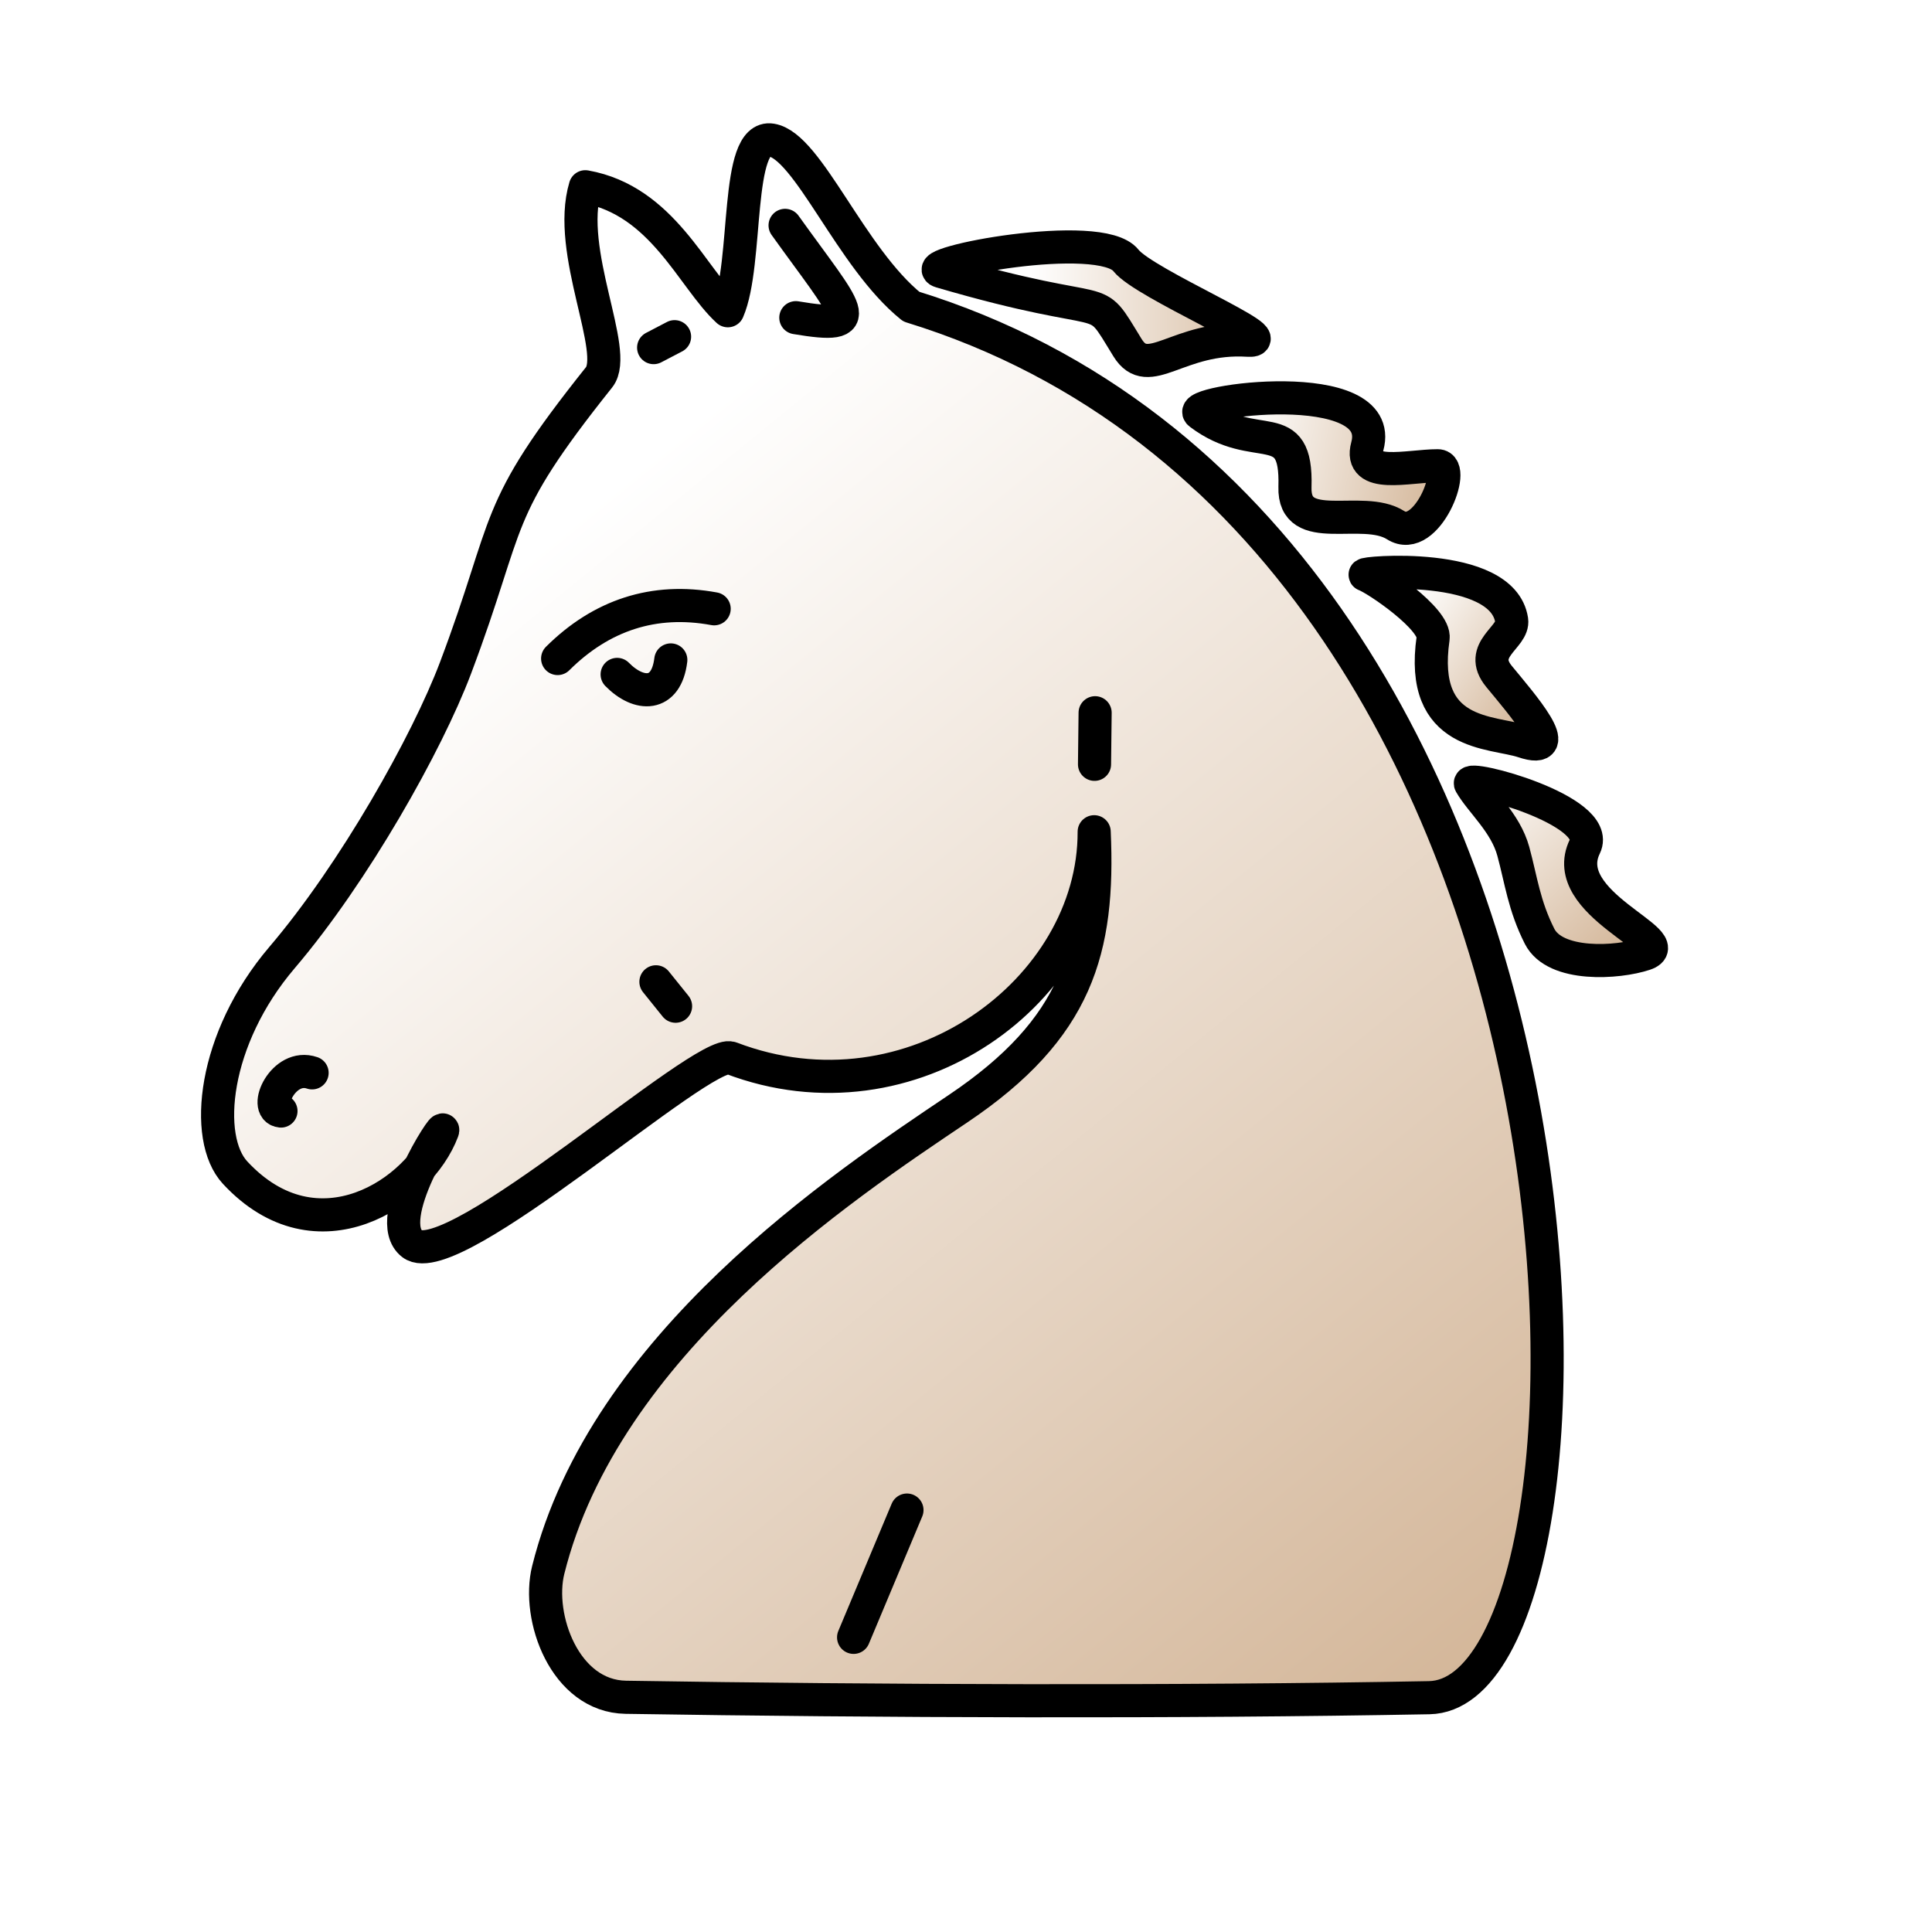
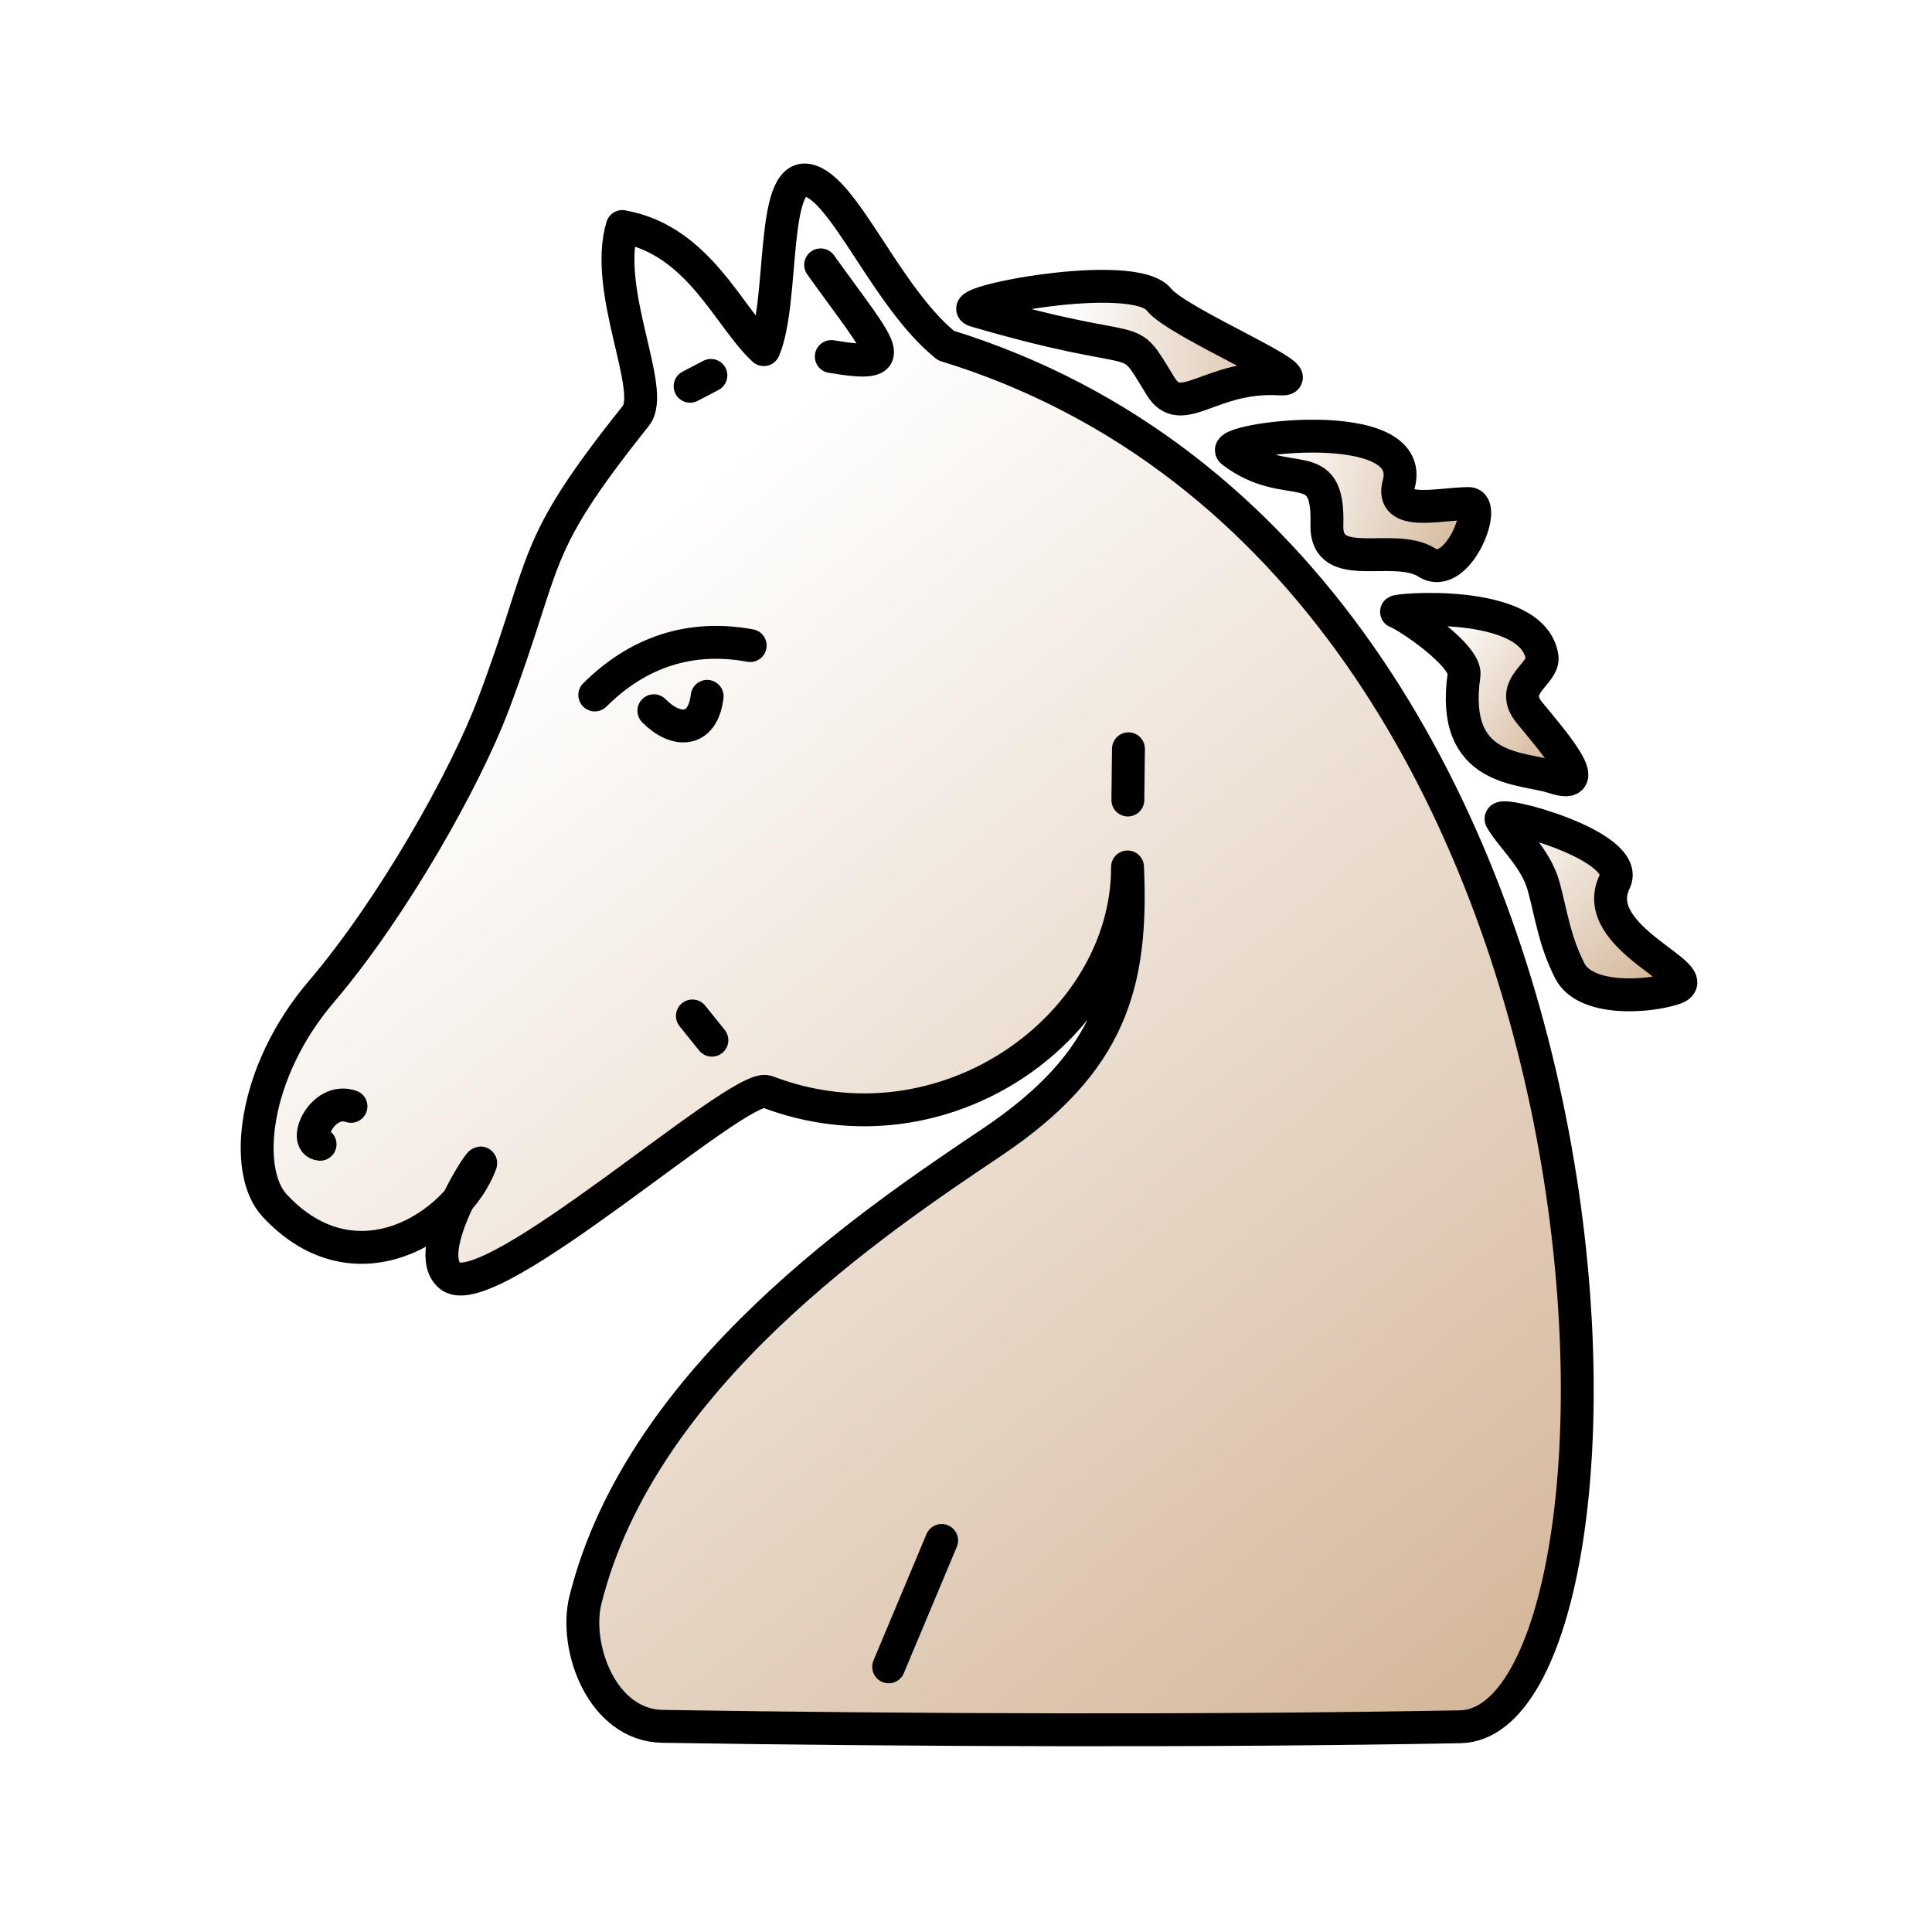
- <svg xmlns="http://www.w3.org/2000/svg" xmlns:xlink="http://www.w3.org/1999/xlink" width="700pt" height="700pt" id="svg36220" version="1.0">
+ <svg xmlns="http://www.w3.org/2000/svg" xmlns:xlink="http://www.w3.org/1999/xlink" width="700pt" height="700pt" id="svg36220" version="1.0" viewBox="-20 -20 940 940">
  <defs id="defs36222">
    <linearGradient id="linearGradient2672">
      <stop style="stop-color:#ffffff;stop-opacity:1;" offset="0" id="stop2674" />
      <stop style="stop-color:#d0b090;stop-opacity:1" offset="1" id="stop2676" />
    </linearGradient>
    <linearGradient xlink:href="#linearGradient2672" id="linearGradient2230" gradientUnits="userSpaceOnUse" x1="705.291" y1="378.288" x2="787.126" y2="465.624" gradientTransform="translate(0,4)" />
    <linearGradient xlink:href="#linearGradient2672" id="linearGradient2233" gradientUnits="userSpaceOnUse" x1="667.033" y1="299.327" x2="739.154" y2="348.42" gradientTransform="translate(4,4)" />
    <linearGradient xlink:href="#linearGradient2672" id="linearGradient2236" gradientUnits="userSpaceOnUse" x1="598.679" y1="209.761" x2="705.532" y2="232.288" gradientTransform="translate(0,4)" />
    <linearGradient xlink:href="#linearGradient2672" id="linearGradient2239" gradientUnits="userSpaceOnUse" x1="493.792" y1="157.906" x2="625.853" y2="159.489" gradientTransform="translate(4,-2)" />
    <linearGradient xlink:href="#linearGradient2672" id="linearGradient2319" gradientUnits="userSpaceOnUse" x1="265.646" y1="255.94" x2="753.208" y2="854.328" gradientTransform="translate(0,4)" />
  </defs>
  <g id="layer1">
    <path style="opacity:1;fill:url(#linearGradient2319);fill-opacity:1;fill-rule:evenodd;stroke:#000000;stroke-width:16;stroke-linecap:round;stroke-linejoin:round;stroke-miterlimit:4;stroke-dasharray:none;stroke-opacity:1" d="M 528.59,401.808 C 528.804,478.301 440.363,544.461 353.134,511.142 C 339.775,506.04 218.566,615.945 199.14,600.908 C 183.815,589.045 216.119,540.139 213.77,546.386 C 202.589,576.127 153.223,609.23 113.58,566.498 C 98.077,549.787 102.871,501.722 136.264,462.565 C 171.041,421.786 206.353,358.988 220.021,322.769 C 247.513,249.92 236.726,248.329 289.412,182.263 C 299.31,169.852 273.324,121.668 282.769,90.216 C 320.076,96.869 334.458,134.378 351.614,150.119 C 361.615,126.968 354.895,64.758 372.673,67.657 C 390.451,70.556 410.901,124.449 440.228,148.119 C 791.491,256.215 788.619,818.323 690.45,820.144 C 569.278,822.392 424.209,821.883 302.345,819.942 C 272.817,819.471 259.149,781.27 264.842,758.441 C 291.997,649.563 406.675,573.355 462.85,535.588 C 520.547,496.798 531.111,458.678 528.59,401.808 z " id="path9661" />
    <path style="fill:none;fill-opacity:0.75;fill-rule:evenodd;stroke:#000000;stroke-width:16;stroke-linecap:round;stroke-linejoin:round;stroke-miterlimit:4;stroke-dasharray:none;stroke-opacity:1" d="M 345.006,294.099 C 315.933,288.733 290.442,297.177 269.389,318.13" id="path31294" />
    <path style="fill:none;fill-opacity:0.75;fill-rule:evenodd;stroke:#000000;stroke-width:16;stroke-linecap:round;stroke-linejoin:round;stroke-miterlimit:4;stroke-dasharray:none;stroke-opacity:1" d="M 298.138,325.803 C 308.581,336.443 321.872,336.887 324.061,318.806" id="path31298" />
    <path style="fill:none;fill-opacity:0.75;fill-rule:evenodd;stroke:#000000;stroke-width:16;stroke-linecap:round;stroke-linejoin:round;stroke-miterlimit:4;stroke-dasharray:none;stroke-opacity:1" d="M 150.771,518.29 C 136.916,513.504 126.893,535.827 135.733,536.737" id="path31300" />
    <path style="fill:none;fill-opacity:0.75;fill-rule:evenodd;stroke:#000000;stroke-width:16;stroke-linecap:round;stroke-linejoin:round;stroke-miterlimit:4;stroke-dasharray:none;stroke-opacity:1" d="M 316.876,474.304 L 326.364,486.095" id="path31308" />
    <path style="fill:none;fill-opacity:0.75;fill-rule:evenodd;stroke:#000000;stroke-width:16;stroke-linecap:round;stroke-linejoin:round;stroke-miterlimit:4;stroke-dasharray:none;stroke-opacity:1" d="M 528.753,369.236 L 529.044,344.318" id="path31312" />
    <path style="fill:none;fill-opacity:0.75;fill-rule:evenodd;stroke:#000000;stroke-width:16;stroke-linecap:round;stroke-linejoin:round;stroke-miterlimit:4;stroke-dasharray:none;stroke-opacity:1" d="M 325.879,162.649 L 315.766,167.93" id="path32040" />
    <path style="fill:none;fill-opacity:0.75;fill-rule:evenodd;stroke:#000000;stroke-width:16;stroke-linecap:round;stroke-linejoin:round;stroke-miterlimit:4;stroke-dasharray:none;stroke-opacity:1" d="M 379.27,108.874 C 409.422,150.994 420.309,159.514 384.457,153.471" id="path32768" />
    <path style="fill:url(#linearGradient2239);fill-opacity:1;fill-rule:evenodd;stroke:#000000;stroke-width:16;stroke-linecap:round;stroke-linejoin:round;stroke-miterlimit:4;stroke-dasharray:none;stroke-opacity:1" d="M 454.444,131.126 C 541.016,156.51 526.415,138.188 544.673,167.922 C 554.902,184.58 569.076,162.244 602.819,164.357 C 621.042,165.498 552.818,137.136 543.92,125.794 C 531.567,110.049 441.742,127.402 454.444,131.126 z " id="path1849" />
    <path style="fill:url(#linearGradient2236);fill-opacity:1;fill-rule:evenodd;stroke:#000000;stroke-width:16;stroke-linecap:round;stroke-linejoin:round;stroke-miterlimit:4;stroke-dasharray:none;stroke-opacity:1" d="M 579.551,199.723 C 606.743,220.395 626.661,199.398 625.587,235.268 C 624.849,259.898 658.093,243.442 674.237,253.716 C 689.11,263.181 704.028,225.001 694.568,225.001 C 680.335,225.001 656.168,231.678 660.54,215.606 C 670.138,180.328 571.741,193.785 579.551,199.723 z " id="path1851" />
    <path style="fill:url(#linearGradient2233);fill-opacity:1;fill-rule:evenodd;stroke:#000000;stroke-width:16;stroke-linecap:round;stroke-linejoin:round;stroke-miterlimit:4;stroke-dasharray:none;stroke-opacity:1" d="M 659.532,277.716 C 664.824,279.567 693.652,299.085 692.317,308.367 C 685.433,356.24 720.733,353.137 735.925,358.197 C 757.213,365.289 734.933,339.874 724.191,326.806 C 713.45,313.739 731.531,307.889 730.265,299.6 C 725.812,270.444 656.768,276.749 659.532,277.716 z " id="path1853" />
    <path style="fill:url(#linearGradient2230);fill-opacity:1;fill-rule:evenodd;stroke:#000000;stroke-width:16;stroke-linecap:round;stroke-linejoin:round;stroke-miterlimit:4;stroke-dasharray:none;stroke-opacity:1" d="M 710.39,378.647 C 715.448,387.467 727.308,397.456 731.067,411.292 C 734.827,425.128 736.242,437.463 743.761,452.324 C 751.28,467.184 781.534,465.247 794.579,460.886 C 812.157,455.009 752.083,436.759 765.619,408.934 C 774.186,391.323 707.66,373.887 710.39,378.647 z " id="path1855" />
    <path style="fill:none;fill-opacity:0.75;fill-rule:evenodd;stroke:#000000;stroke-width:16;stroke-linecap:round;stroke-linejoin:round;stroke-miterlimit:4;stroke-dasharray:none;stroke-opacity:1" d="M 438.147,729.501 L 412.367,790.993" id="path2732" />
  </g>
</svg>
